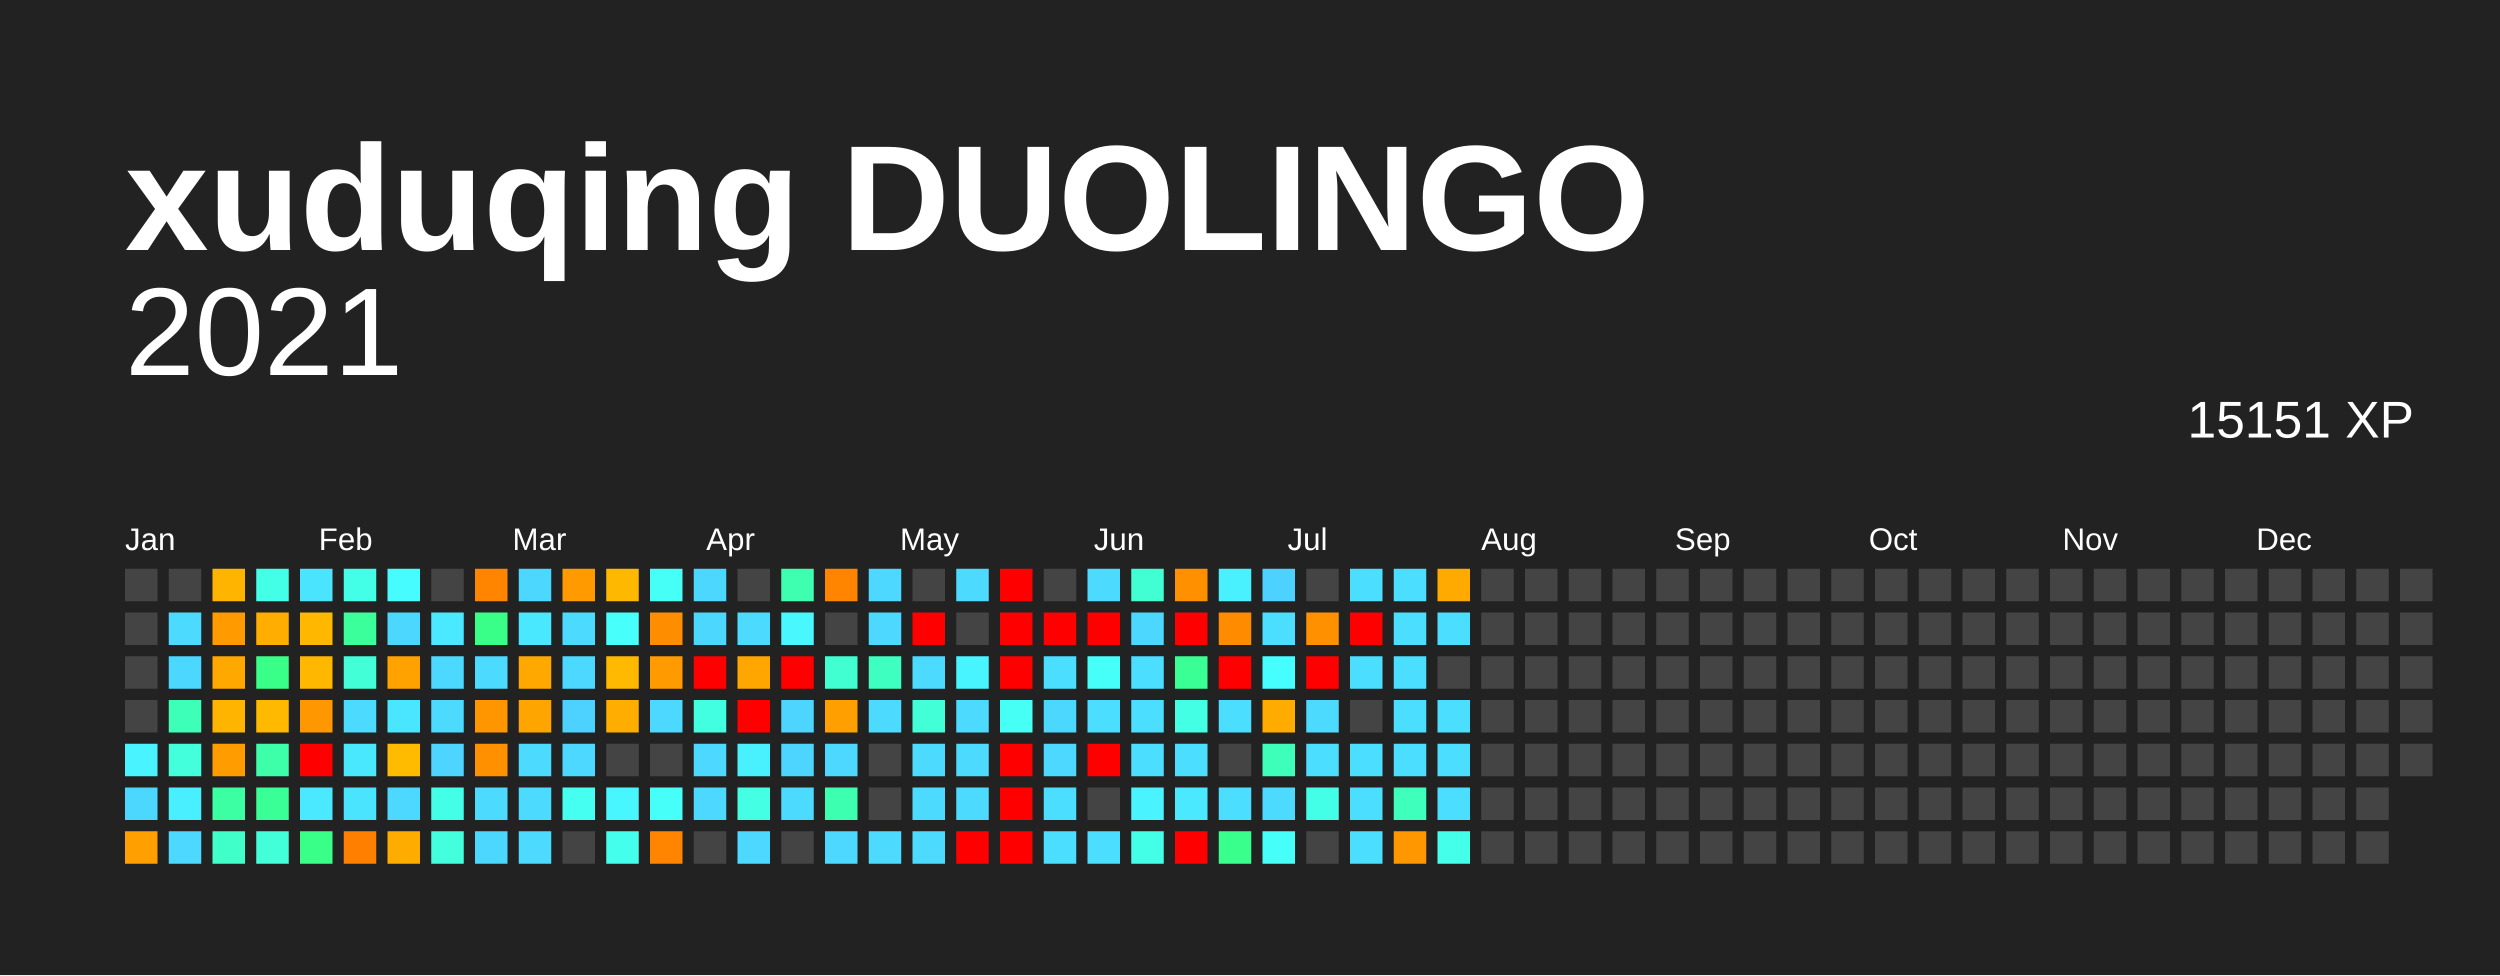
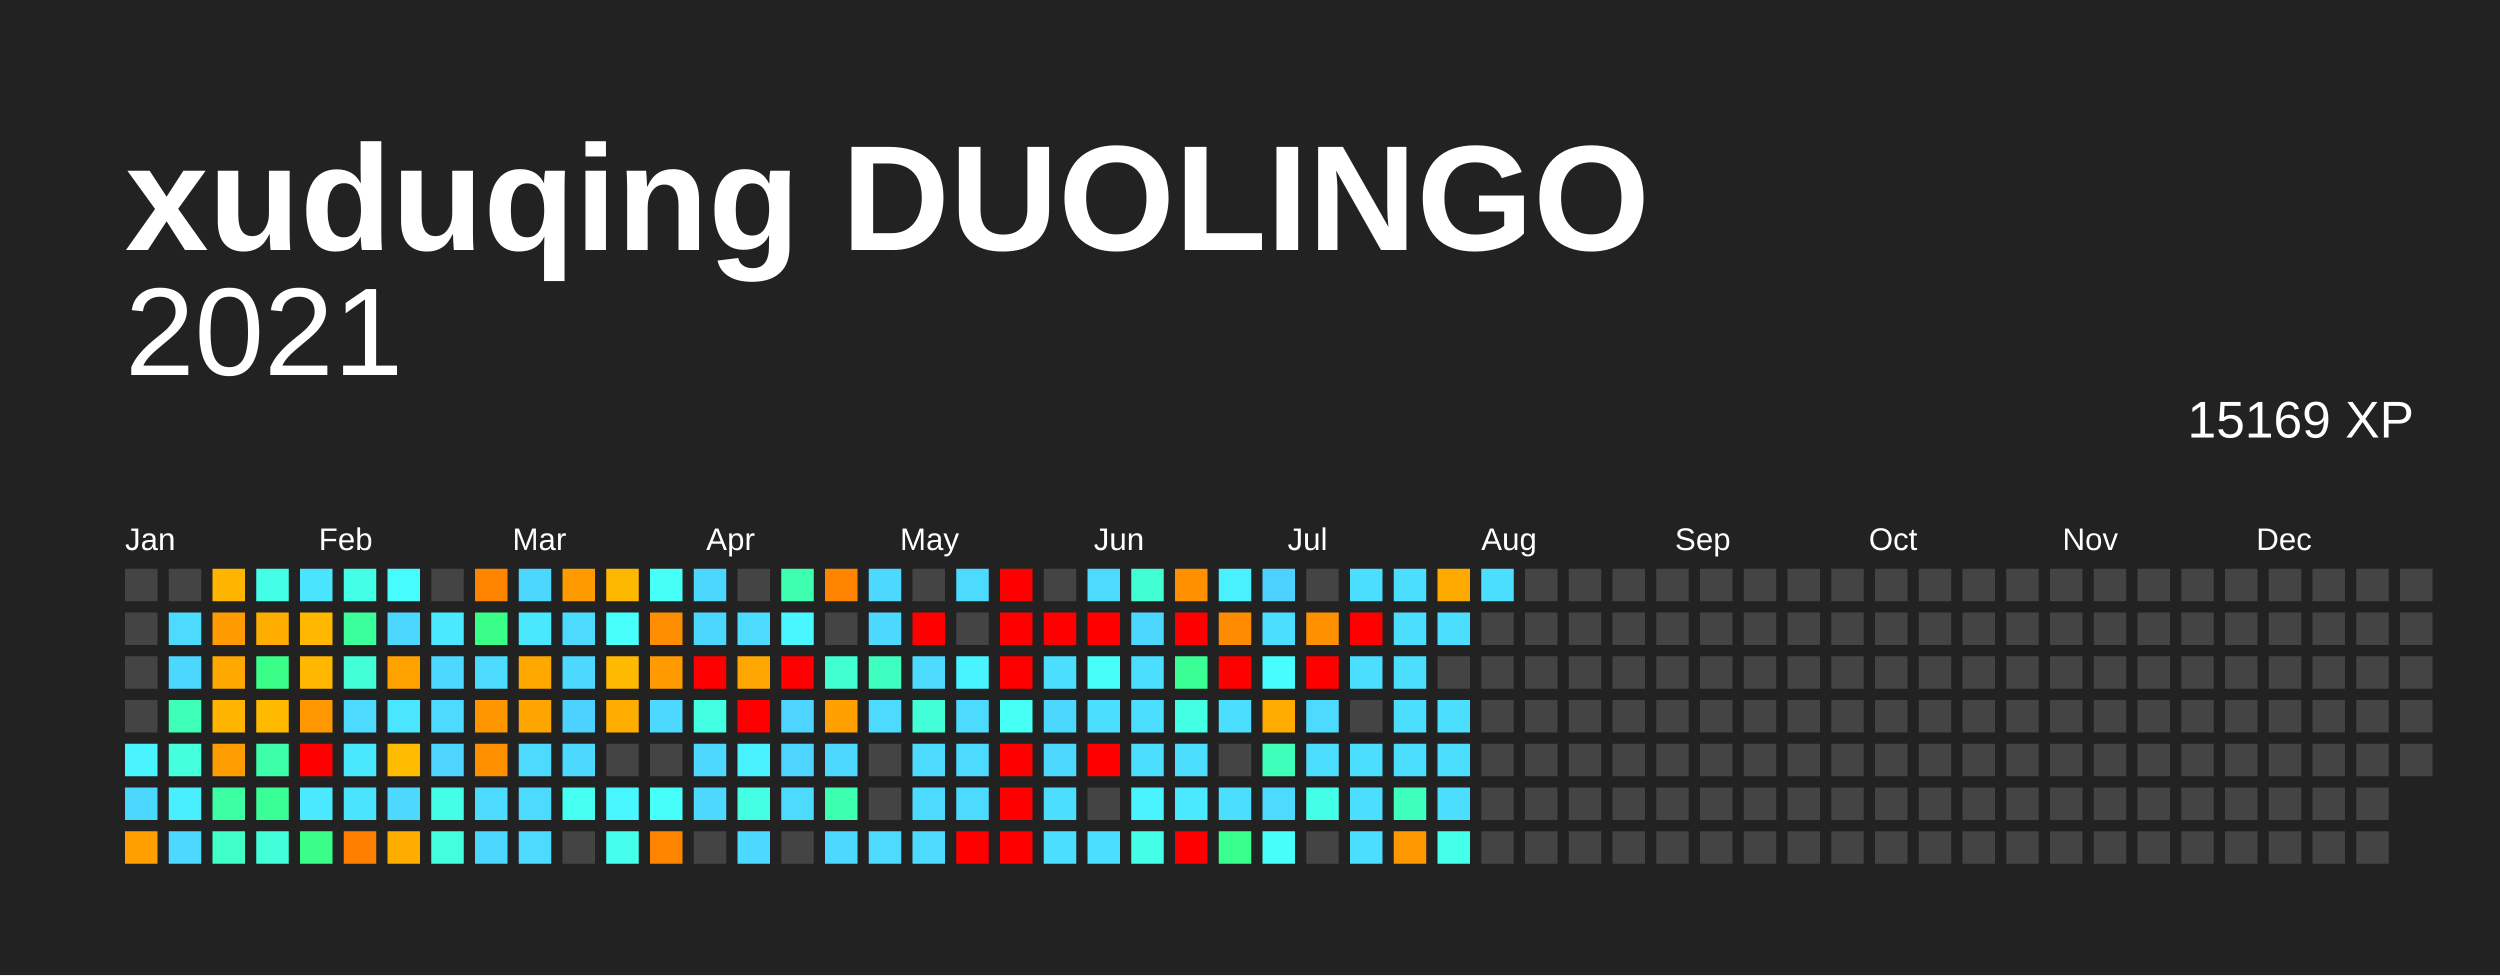
<svg xmlns="http://www.w3.org/2000/svg" baseProfile="full" height="78mm" version="1.1" viewBox="0,0,200,78" width="200mm">
  <defs />
  <rect fill="#222222" height="78" width="200" x="0" y="0" />
  <text fill="#FFFFFF" style="font-size:12px; font-family:Arial; font-weight:bold;" x="10" y="20">xuduqing DUOLINGO</text>
  <text alignment-baseline="hanging" fill="#FFFFFF" style="font-size:10.0px; font-family:Arial;" x="10" y="30">2021</text>
-   <text alignment-baseline="hanging" fill="#FFFFFF" style="font-size:4.125px; font-family:Arial;" x="175" y="35">15151 XP</text>
+   <text alignment-baseline="hanging" fill="#FFFFFF" style="font-size:4.125px; font-family:Arial;" x="175" y="35">15169 XP</text>
  <text fill="#FFFFFF" style="font-size:2.5px; font-family:Arial" x="10.0" y="44">Jan</text>
  <text fill="#FFFFFF" style="font-size:2.5px; font-family:Arial" x="25.5" y="44">Feb</text>
  <text fill="#FFFFFF" style="font-size:2.5px; font-family:Arial" x="41.0" y="44">Mar</text>
  <text fill="#FFFFFF" style="font-size:2.5px; font-family:Arial" x="56.5" y="44">Apr</text>
  <text fill="#FFFFFF" style="font-size:2.5px; font-family:Arial" x="72.0" y="44">May</text>
  <text fill="#FFFFFF" style="font-size:2.5px; font-family:Arial" x="87.5" y="44">Jun</text>
  <text fill="#FFFFFF" style="font-size:2.5px; font-family:Arial" x="103.0" y="44">Jul</text>
  <text fill="#FFFFFF" style="font-size:2.5px; font-family:Arial" x="118.5" y="44">Aug</text>
  <text fill="#FFFFFF" style="font-size:2.5px; font-family:Arial" x="134.0" y="44">Sep</text>
  <text fill="#FFFFFF" style="font-size:2.5px; font-family:Arial" x="149.5" y="44">Oct</text>
  <text fill="#FFFFFF" style="font-size:2.5px; font-family:Arial" x="165.0" y="44">Nov</text>
  <text fill="#FFFFFF" style="font-size:2.5px; font-family:Arial" x="180.5" y="44">Dec</text>
  <rect fill="#444444" height="2.6" width="2.6" x="10.0" y="45.5" />
  <rect fill="#444444" height="2.6" width="2.6" x="10.0" y="49.0" />
  <rect fill="#444444" height="2.6" width="2.6" x="10.0" y="52.5" />
  <rect fill="#444444" height="2.6" width="2.6" x="10.0" y="56.0" />
  <rect fill="#49f3ff" height="2.6" width="2.6" x="10.0" y="59.5" />
  <rect fill="#4cd7ff" height="2.6" width="2.6" x="10.0" y="63.0" />
  <rect fill="#ff9f00" height="2.6" width="2.6" x="10.0" y="66.5" />
  <rect fill="#444444" height="2.6" width="2.6" x="13.5" y="45.5" />
  <rect fill="#4cdaff" height="2.6" width="2.6" x="13.5" y="49.0" />
  <rect fill="#4cd7ff" height="2.6" width="2.6" x="13.5" y="52.5" />
  <rect fill="#3effb7" height="2.6" width="2.6" x="13.5" y="56.0" />
  <rect fill="#43ffdc" height="2.6" width="2.6" x="13.5" y="59.5" />
  <rect fill="#49eeff" height="2.6" width="2.6" x="13.5" y="63.0" />
  <rect fill="#4cd8ff" height="2.6" width="2.6" x="13.5" y="66.5" />
  <rect fill="#ffb500" height="2.6" width="2.6" x="17.0" y="45.5" />
  <rect fill="#ff9a00" height="2.6" width="2.6" x="17.0" y="49.0" />
  <rect fill="#ffa800" height="2.6" width="2.6" x="17.0" y="52.5" />
  <rect fill="#ffb500" height="2.6" width="2.6" x="17.0" y="56.0" />
  <rect fill="#ff9c00" height="2.6" width="2.6" x="17.0" y="59.5" />
  <rect fill="#3cffa4" height="2.6" width="2.6" x="17.0" y="63.0" />
  <rect fill="#40ffc9" height="2.6" width="2.6" x="17.0" y="66.5" />
  <rect fill="#44ffe8" height="2.6" width="2.6" x="20.5" y="45.5" />
  <rect fill="#ffae00" height="2.6" width="2.6" x="20.5" y="49.0" />
  <rect fill="#39ff88" height="2.6" width="2.6" x="20.5" y="52.5" />
  <rect fill="#ffba00" height="2.6" width="2.6" x="20.5" y="56.0" />
  <rect fill="#3dffa9" height="2.6" width="2.6" x="20.5" y="59.5" />
  <rect fill="#3aff97" height="2.6" width="2.6" x="20.5" y="63.0" />
  <rect fill="#42ffda" height="2.6" width="2.6" x="20.5" y="66.5" />
  <rect fill="#4be4ff" height="2.6" width="2.6" x="24.0" y="45.5" />
  <rect fill="#ffb700" height="2.6" width="2.6" x="24.0" y="49.0" />
  <rect fill="#ffb700" height="2.6" width="2.6" x="24.0" y="52.5" />
  <rect fill="#ff9700" height="2.6" width="2.6" x="24.0" y="56.0" />
  <rect fill="red" height="2.6" width="2.6" x="24.0" y="59.5" />
  <rect fill="#4ae9ff" height="2.6" width="2.6" x="24.0" y="63.0" />
  <rect fill="#39ff88" height="2.6" width="2.6" x="24.0" y="66.5" />
  <rect fill="#44ffe8" height="2.6" width="2.6" x="27.5" y="45.5" />
  <rect fill="#3bff9b" height="2.6" width="2.6" x="27.5" y="49.0" />
  <rect fill="#42ffd8" height="2.6" width="2.6" x="27.5" y="52.5" />
  <rect fill="#4cdaff" height="2.6" width="2.6" x="27.5" y="56.0" />
  <rect fill="#4ae8ff" height="2.6" width="2.6" x="27.5" y="59.5" />
  <rect fill="#4be4ff" height="2.6" width="2.6" x="27.5" y="63.0" />
  <rect fill="#ff7f00" height="2.6" width="2.6" x="27.5" y="66.5" />
  <rect fill="#47fcff" height="2.6" width="2.6" x="31.0" y="45.5" />
  <rect fill="#4cd7ff" height="2.6" width="2.6" x="31.0" y="49.0" />
  <rect fill="#ffa200" height="2.6" width="2.6" x="31.0" y="52.5" />
  <rect fill="#4ae6ff" height="2.6" width="2.6" x="31.0" y="56.0" />
  <rect fill="#ffbb00" height="2.6" width="2.6" x="31.0" y="59.5" />
  <rect fill="#4cd8ff" height="2.6" width="2.6" x="31.0" y="63.0" />
  <rect fill="#ffac00" height="2.6" width="2.6" x="31.0" y="66.5" />
  <rect fill="#444444" height="2.6" width="2.6" x="34.5" y="45.5" />
  <rect fill="#4ae9ff" height="2.6" width="2.6" x="34.5" y="49.0" />
  <rect fill="#4cd8ff" height="2.6" width="2.6" x="34.5" y="52.5" />
  <rect fill="#4cdaff" height="2.6" width="2.6" x="34.5" y="56.0" />
  <rect fill="#4dd5ff" height="2.6" width="2.6" x="34.5" y="59.5" />
  <rect fill="#44ffe8" height="2.6" width="2.6" x="34.5" y="63.0" />
  <rect fill="#43ffde" height="2.6" width="2.6" x="34.5" y="66.5" />
  <rect fill="#ff8500" height="2.6" width="2.6" x="38.0" y="45.5" />
  <rect fill="#39ff88" height="2.6" width="2.6" x="38.0" y="49.0" />
  <rect fill="#4cdaff" height="2.6" width="2.6" x="38.0" y="52.5" />
  <rect fill="#ff9600" height="2.6" width="2.6" x="38.0" y="56.0" />
  <rect fill="#ff9000" height="2.6" width="2.6" x="38.0" y="59.5" />
  <rect fill="#4cdaff" height="2.6" width="2.6" x="38.0" y="63.0" />
  <rect fill="#4cd7ff" height="2.6" width="2.6" x="38.0" y="66.5" />
  <rect fill="#4cd7ff" height="2.6" width="2.6" x="41.5" y="45.5" />
  <rect fill="#4ae8ff" height="2.6" width="2.6" x="41.5" y="49.0" />
  <rect fill="#ffa900" height="2.6" width="2.6" x="41.5" y="52.5" />
  <rect fill="#ffa500" height="2.6" width="2.6" x="41.5" y="56.0" />
  <rect fill="#4cdbff" height="2.6" width="2.6" x="41.5" y="59.5" />
  <rect fill="#4cdbff" height="2.6" width="2.6" x="41.5" y="63.0" />
  <rect fill="#4cdaff" height="2.6" width="2.6" x="41.5" y="66.5" />
  <rect fill="#ff9a00" height="2.6" width="2.6" x="45.0" y="45.5" />
  <rect fill="#4cdbff" height="2.6" width="2.6" x="45.0" y="49.0" />
  <rect fill="#4cd8ff" height="2.6" width="2.6" x="45.0" y="52.5" />
  <rect fill="#4dd2ff" height="2.6" width="2.6" x="45.0" y="56.0" />
  <rect fill="#4cd8ff" height="2.6" width="2.6" x="45.0" y="59.5" />
  <rect fill="#45fff0" height="2.6" width="2.6" x="45.0" y="63.0" />
  <rect fill="#444444" height="2.6" width="2.6" x="45.0" y="66.5" />
  <rect fill="#ffb800" height="2.6" width="2.6" x="48.5" y="45.5" />
  <rect fill="#47fffb" height="2.6" width="2.6" x="48.5" y="49.0" />
  <rect fill="#ffb900" height="2.6" width="2.6" x="48.5" y="52.5" />
  <rect fill="#ffae00" height="2.6" width="2.6" x="48.5" y="56.0" />
  <rect fill="#444444" height="2.6" width="2.6" x="48.5" y="59.5" />
  <rect fill="#48f6ff" height="2.6" width="2.6" x="48.5" y="63.0" />
  <rect fill="#44ffeb" height="2.6" width="2.6" x="48.5" y="66.5" />
  <rect fill="#46fff6" height="2.6" width="2.6" x="52.0" y="45.5" />
  <rect fill="#ff8d00" height="2.6" width="2.6" x="52.0" y="49.0" />
  <rect fill="#ff9b00" height="2.6" width="2.6" x="52.0" y="52.5" />
  <rect fill="#4cd8ff" height="2.6" width="2.6" x="52.0" y="56.0" />
  <rect fill="#444444" height="2.6" width="2.6" x="52.0" y="59.5" />
  <rect fill="#46fff8" height="2.6" width="2.6" x="52.0" y="63.0" />
  <rect fill="#ff8500" height="2.6" width="2.6" x="52.0" y="66.5" />
  <rect fill="#4cd7ff" height="2.6" width="2.6" x="55.5" y="45.5" />
  <rect fill="#4cd7ff" height="2.6" width="2.6" x="55.5" y="49.0" />
  <rect fill="red" height="2.6" width="2.6" x="55.5" y="52.5" />
  <rect fill="#43ffe1" height="2.6" width="2.6" x="55.5" y="56.0" />
  <rect fill="#4cd8ff" height="2.6" width="2.6" x="55.5" y="59.5" />
  <rect fill="#4cd8ff" height="2.6" width="2.6" x="55.5" y="63.0" />
  <rect fill="#444444" height="2.6" width="2.6" x="55.5" y="66.5" />
  <rect fill="#444444" height="2.6" width="2.6" x="59.0" y="45.5" />
  <rect fill="#4cdaff" height="2.6" width="2.6" x="59.0" y="49.0" />
  <rect fill="#ffa700" height="2.6" width="2.6" x="59.0" y="52.5" />
  <rect fill="red" height="2.6" width="2.6" x="59.0" y="56.0" />
  <rect fill="#49f1ff" height="2.6" width="2.6" x="59.0" y="59.5" />
  <rect fill="#44ffe4" height="2.6" width="2.6" x="59.0" y="63.0" />
  <rect fill="#4cd8ff" height="2.6" width="2.6" x="59.0" y="66.5" />
  <rect fill="#3dffaf" height="2.6" width="2.6" x="62.5" y="45.5" />
  <rect fill="#48f7ff" height="2.6" width="2.6" x="62.5" y="49.0" />
  <rect fill="red" height="2.6" width="2.6" x="62.5" y="52.5" />
  <rect fill="#4dd5ff" height="2.6" width="2.6" x="62.5" y="56.0" />
  <rect fill="#4dd5ff" height="2.6" width="2.6" x="62.5" y="59.5" />
  <rect fill="#4cdaff" height="2.6" width="2.6" x="62.5" y="63.0" />
  <rect fill="#444444" height="2.6" width="2.6" x="62.5" y="66.5" />
  <rect fill="#ff8500" height="2.6" width="2.6" x="66.0" y="45.5" />
  <rect fill="#444444" height="2.6" width="2.6" x="66.0" y="49.0" />
  <rect fill="#41ffd0" height="2.6" width="2.6" x="66.0" y="52.5" />
  <rect fill="#ff9f00" height="2.6" width="2.6" x="66.0" y="56.0" />
  <rect fill="#4cd8ff" height="2.6" width="2.6" x="66.0" y="59.5" />
  <rect fill="#3dffb0" height="2.6" width="2.6" x="66.0" y="63.0" />
  <rect fill="#4cd8ff" height="2.6" width="2.6" x="66.0" y="66.5" />
  <rect fill="#4cd8ff" height="2.6" width="2.6" x="69.5" y="45.5" />
  <rect fill="#4cd8ff" height="2.6" width="2.6" x="69.5" y="49.0" />
  <rect fill="#3fffc0" height="2.6" width="2.6" x="69.5" y="52.5" />
  <rect fill="#4cdbff" height="2.6" width="2.6" x="69.5" y="56.0" />
  <rect fill="#444444" height="2.6" width="2.6" x="69.5" y="59.5" />
  <rect fill="#444444" height="2.6" width="2.6" x="69.5" y="63.0" />
  <rect fill="#4cdbff" height="2.6" width="2.6" x="69.5" y="66.5" />
  <rect fill="#444444" height="2.6" width="2.6" x="73.0" y="45.5" />
  <rect fill="red" height="2.6" width="2.6" x="73.0" y="49.0" />
  <rect fill="#4cdbff" height="2.6" width="2.6" x="73.0" y="52.5" />
  <rect fill="#42ffd7" height="2.6" width="2.6" x="73.0" y="56.0" />
  <rect fill="#4cdbff" height="2.6" width="2.6" x="73.0" y="59.5" />
  <rect fill="#4cdbff" height="2.6" width="2.6" x="73.0" y="63.0" />
  <rect fill="#4cdbff" height="2.6" width="2.6" x="73.0" y="66.5" />
  <rect fill="#4cdbff" height="2.6" width="2.6" x="76.5" y="45.5" />
  <rect fill="#444444" height="2.6" width="2.6" x="76.5" y="49.0" />
  <rect fill="#48f4ff" height="2.6" width="2.6" x="76.5" y="52.5" />
  <rect fill="#4cdbff" height="2.6" width="2.6" x="76.5" y="56.0" />
  <rect fill="#4cdbff" height="2.6" width="2.6" x="76.5" y="59.5" />
  <rect fill="#4cdbff" height="2.6" width="2.6" x="76.5" y="63.0" />
  <rect fill="red" height="2.6" width="2.6" x="76.5" y="66.5" />
  <rect fill="red" height="2.6" width="2.6" x="80.0" y="45.5" />
  <rect fill="red" height="2.6" width="2.6" x="80.0" y="49.0" />
  <rect fill="red" height="2.6" width="2.6" x="80.0" y="52.5" />
  <rect fill="#46fff5" height="2.6" width="2.6" x="80.0" y="56.0" />
  <rect fill="red" height="2.6" width="2.6" x="80.0" y="59.5" />
  <rect fill="red" height="2.6" width="2.6" x="80.0" y="63.0" />
  <rect fill="red" height="2.6" width="2.6" x="80.0" y="66.5" />
  <rect fill="#444444" height="2.6" width="2.6" x="83.5" y="45.5" />
  <rect fill="red" height="2.6" width="2.6" x="83.5" y="49.0" />
  <rect fill="#4bdeff" height="2.6" width="2.6" x="83.5" y="52.5" />
  <rect fill="#4cd7ff" height="2.6" width="2.6" x="83.5" y="56.0" />
  <rect fill="#4cd8ff" height="2.6" width="2.6" x="83.5" y="59.5" />
  <rect fill="#4bdeff" height="2.6" width="2.6" x="83.5" y="63.0" />
  <rect fill="#4bdeff" height="2.6" width="2.6" x="83.5" y="66.5" />
  <rect fill="#4cdaff" height="2.6" width="2.6" x="87.0" y="45.5" />
  <rect fill="red" height="2.6" width="2.6" x="87.0" y="49.0" />
  <rect fill="#46fff8" height="2.6" width="2.6" x="87.0" y="52.5" />
  <rect fill="#4bdeff" height="2.6" width="2.6" x="87.0" y="56.0" />
  <rect fill="red" height="2.6" width="2.6" x="87.0" y="59.5" />
  <rect fill="#444444" height="2.6" width="2.6" x="87.0" y="63.0" />
  <rect fill="#4bdeff" height="2.6" width="2.6" x="87.0" y="66.5" />
  <rect fill="#41ffd2" height="2.6" width="2.6" x="90.5" y="45.5" />
  <rect fill="#4cd7ff" height="2.6" width="2.6" x="90.5" y="49.0" />
  <rect fill="#4bdeff" height="2.6" width="2.6" x="90.5" y="52.5" />
  <rect fill="#4bdeff" height="2.6" width="2.6" x="90.5" y="56.0" />
  <rect fill="#4bdeff" height="2.6" width="2.6" x="90.5" y="59.5" />
  <rect fill="#49f3ff" height="2.6" width="2.6" x="90.5" y="63.0" />
  <rect fill="#44ffe8" height="2.6" width="2.6" x="90.5" y="66.5" />
  <rect fill="#ff9000" height="2.6" width="2.6" x="94.0" y="45.5" />
  <rect fill="red" height="2.6" width="2.6" x="94.0" y="49.0" />
  <rect fill="#3aff95" height="2.6" width="2.6" x="94.0" y="52.5" />
  <rect fill="#43ffe3" height="2.6" width="2.6" x="94.0" y="56.0" />
  <rect fill="#4bdeff" height="2.6" width="2.6" x="94.0" y="59.5" />
  <rect fill="#4ae9ff" height="2.6" width="2.6" x="94.0" y="63.0" />
  <rect fill="red" height="2.6" width="2.6" x="94.0" y="66.5" />
  <rect fill="#49f1ff" height="2.6" width="2.6" x="97.5" y="45.5" />
  <rect fill="#ff8b00" height="2.6" width="2.6" x="97.5" y="49.0" />
  <rect fill="red" height="2.6" width="2.6" x="97.5" y="52.5" />
  <rect fill="#4bdeff" height="2.6" width="2.6" x="97.5" y="56.0" />
  <rect fill="#444444" height="2.6" width="2.6" x="97.5" y="59.5" />
  <rect fill="#4bdeff" height="2.6" width="2.6" x="97.5" y="63.0" />
  <rect fill="#39ff8c" height="2.6" width="2.6" x="97.5" y="66.5" />
  <rect fill="#4dd2ff" height="2.6" width="2.6" x="101.0" y="45.5" />
  <rect fill="#4bdeff" height="2.6" width="2.6" x="101.0" y="49.0" />
  <rect fill="#47feff" height="2.6" width="2.6" x="101.0" y="52.5" />
  <rect fill="#ffab00" height="2.6" width="2.6" x="101.0" y="56.0" />
  <rect fill="#3effb9" height="2.6" width="2.6" x="101.0" y="59.5" />
  <rect fill="#4cdbff" height="2.6" width="2.6" x="101.0" y="63.0" />
  <rect fill="#46fff8" height="2.6" width="2.6" x="101.0" y="66.5" />
  <rect fill="#444444" height="2.6" width="2.6" x="104.5" y="45.5" />
  <rect fill="#ff9000" height="2.6" width="2.6" x="104.5" y="49.0" />
  <rect fill="red" height="2.6" width="2.6" x="104.5" y="52.5" />
  <rect fill="#4cdbff" height="2.6" width="2.6" x="104.5" y="56.0" />
  <rect fill="#4bdeff" height="2.6" width="2.6" x="104.5" y="59.5" />
  <rect fill="#44ffe8" height="2.6" width="2.6" x="104.5" y="63.0" />
  <rect fill="#444444" height="2.6" width="2.6" x="104.5" y="66.5" />
  <rect fill="#4bdeff" height="2.6" width="2.6" x="108.0" y="45.5" />
  <rect fill="red" height="2.6" width="2.6" x="108.0" y="49.0" />
  <rect fill="#4bdeff" height="2.6" width="2.6" x="108.0" y="52.5" />
  <rect fill="#444444" height="2.6" width="2.6" x="108.0" y="56.0" />
  <rect fill="#4bdeff" height="2.6" width="2.6" x="108.0" y="59.5" />
  <rect fill="#4bdeff" height="2.6" width="2.6" x="108.0" y="63.0" />
  <rect fill="#4bdeff" height="2.6" width="2.6" x="108.0" y="66.5" />
  <rect fill="#4bdeff" height="2.6" width="2.6" x="111.5" y="45.5" />
  <rect fill="#4bdeff" height="2.6" width="2.6" x="111.5" y="49.0" />
  <rect fill="#4bdeff" height="2.6" width="2.6" x="111.5" y="52.5" />
  <rect fill="#4bdeff" height="2.6" width="2.6" x="111.5" y="56.0" />
  <rect fill="#4bdeff" height="2.6" width="2.6" x="111.5" y="59.5" />
  <rect fill="#3fffbd" height="2.6" width="2.6" x="111.5" y="63.0" />
  <rect fill="#ff9800" height="2.6" width="2.6" x="111.5" y="66.5" />
  <rect fill="#ffaa00" height="2.6" width="2.6" x="115.0" y="45.5" />
  <rect fill="#4bdeff" height="2.6" width="2.6" x="115.0" y="49.0" />
  <rect fill="#444444" height="2.6" width="2.6" x="115.0" y="52.5" />
  <rect fill="#4bdeff" height="2.6" width="2.6" x="115.0" y="56.0" />
  <rect fill="#4bdeff" height="2.6" width="2.6" x="115.0" y="59.5" />
  <rect fill="#4bdeff" height="2.6" width="2.6" x="115.0" y="63.0" />
  <rect fill="#44ffe9" height="2.6" width="2.6" x="115.0" y="66.5" />
-   <rect fill="#444444" height="2.6" width="2.6" x="118.5" y="45.5" />
+   <rect fill="#4bdeff" height="2.6" width="2.6" x="118.5" y="45.5" />
  <rect fill="#444444" height="2.6" width="2.6" x="118.5" y="49.0" />
  <rect fill="#444444" height="2.6" width="2.6" x="118.5" y="52.5" />
  <rect fill="#444444" height="2.6" width="2.6" x="118.5" y="56.0" />
  <rect fill="#444444" height="2.6" width="2.6" x="118.5" y="59.5" />
  <rect fill="#444444" height="2.6" width="2.6" x="118.5" y="63.0" />
  <rect fill="#444444" height="2.6" width="2.6" x="118.5" y="66.5" />
  <rect fill="#444444" height="2.6" width="2.6" x="122.0" y="45.5" />
  <rect fill="#444444" height="2.6" width="2.6" x="122.0" y="49.0" />
  <rect fill="#444444" height="2.6" width="2.6" x="122.0" y="52.5" />
  <rect fill="#444444" height="2.6" width="2.6" x="122.0" y="56.0" />
  <rect fill="#444444" height="2.6" width="2.6" x="122.0" y="59.5" />
  <rect fill="#444444" height="2.6" width="2.6" x="122.0" y="63.0" />
  <rect fill="#444444" height="2.6" width="2.6" x="122.0" y="66.5" />
  <rect fill="#444444" height="2.6" width="2.6" x="125.5" y="45.5" />
  <rect fill="#444444" height="2.6" width="2.6" x="125.5" y="49.0" />
  <rect fill="#444444" height="2.6" width="2.6" x="125.5" y="52.5" />
  <rect fill="#444444" height="2.6" width="2.6" x="125.5" y="56.0" />
  <rect fill="#444444" height="2.6" width="2.6" x="125.5" y="59.5" />
  <rect fill="#444444" height="2.6" width="2.6" x="125.5" y="63.0" />
  <rect fill="#444444" height="2.6" width="2.6" x="125.5" y="66.5" />
  <rect fill="#444444" height="2.6" width="2.6" x="129.0" y="45.5" />
  <rect fill="#444444" height="2.6" width="2.6" x="129.0" y="49.0" />
  <rect fill="#444444" height="2.6" width="2.6" x="129.0" y="52.5" />
  <rect fill="#444444" height="2.6" width="2.6" x="129.0" y="56.0" />
  <rect fill="#444444" height="2.6" width="2.6" x="129.0" y="59.5" />
  <rect fill="#444444" height="2.6" width="2.6" x="129.0" y="63.0" />
  <rect fill="#444444" height="2.6" width="2.6" x="129.0" y="66.5" />
  <rect fill="#444444" height="2.6" width="2.6" x="132.5" y="45.5" />
  <rect fill="#444444" height="2.6" width="2.6" x="132.5" y="49.0" />
  <rect fill="#444444" height="2.6" width="2.6" x="132.5" y="52.5" />
  <rect fill="#444444" height="2.6" width="2.6" x="132.5" y="56.0" />
  <rect fill="#444444" height="2.6" width="2.6" x="132.5" y="59.5" />
  <rect fill="#444444" height="2.6" width="2.6" x="132.5" y="63.0" />
  <rect fill="#444444" height="2.6" width="2.6" x="132.5" y="66.5" />
  <rect fill="#444444" height="2.6" width="2.6" x="136.0" y="45.5" />
  <rect fill="#444444" height="2.6" width="2.6" x="136.0" y="49.0" />
  <rect fill="#444444" height="2.6" width="2.6" x="136.0" y="52.5" />
  <rect fill="#444444" height="2.6" width="2.6" x="136.0" y="56.0" />
  <rect fill="#444444" height="2.6" width="2.6" x="136.0" y="59.5" />
  <rect fill="#444444" height="2.6" width="2.6" x="136.0" y="63.0" />
  <rect fill="#444444" height="2.6" width="2.6" x="136.0" y="66.5" />
  <rect fill="#444444" height="2.6" width="2.6" x="139.5" y="45.5" />
  <rect fill="#444444" height="2.6" width="2.6" x="139.5" y="49.0" />
  <rect fill="#444444" height="2.6" width="2.6" x="139.5" y="52.5" />
  <rect fill="#444444" height="2.6" width="2.6" x="139.5" y="56.0" />
  <rect fill="#444444" height="2.6" width="2.6" x="139.5" y="59.5" />
  <rect fill="#444444" height="2.6" width="2.6" x="139.5" y="63.0" />
  <rect fill="#444444" height="2.6" width="2.6" x="139.5" y="66.5" />
  <rect fill="#444444" height="2.6" width="2.6" x="143.0" y="45.5" />
  <rect fill="#444444" height="2.6" width="2.6" x="143.0" y="49.0" />
  <rect fill="#444444" height="2.6" width="2.6" x="143.0" y="52.5" />
  <rect fill="#444444" height="2.6" width="2.6" x="143.0" y="56.0" />
  <rect fill="#444444" height="2.6" width="2.6" x="143.0" y="59.5" />
  <rect fill="#444444" height="2.6" width="2.6" x="143.0" y="63.0" />
  <rect fill="#444444" height="2.6" width="2.6" x="143.0" y="66.5" />
  <rect fill="#444444" height="2.6" width="2.6" x="146.5" y="45.5" />
  <rect fill="#444444" height="2.6" width="2.6" x="146.5" y="49.0" />
  <rect fill="#444444" height="2.6" width="2.6" x="146.5" y="52.5" />
  <rect fill="#444444" height="2.6" width="2.6" x="146.5" y="56.0" />
  <rect fill="#444444" height="2.6" width="2.6" x="146.5" y="59.5" />
  <rect fill="#444444" height="2.6" width="2.6" x="146.5" y="63.0" />
  <rect fill="#444444" height="2.6" width="2.6" x="146.5" y="66.5" />
  <rect fill="#444444" height="2.6" width="2.6" x="150.0" y="45.5" />
  <rect fill="#444444" height="2.6" width="2.6" x="150.0" y="49.0" />
  <rect fill="#444444" height="2.6" width="2.6" x="150.0" y="52.5" />
  <rect fill="#444444" height="2.6" width="2.6" x="150.0" y="56.0" />
  <rect fill="#444444" height="2.6" width="2.6" x="150.0" y="59.5" />
  <rect fill="#444444" height="2.6" width="2.6" x="150.0" y="63.0" />
  <rect fill="#444444" height="2.6" width="2.6" x="150.0" y="66.5" />
  <rect fill="#444444" height="2.6" width="2.6" x="153.5" y="45.5" />
  <rect fill="#444444" height="2.6" width="2.6" x="153.5" y="49.0" />
  <rect fill="#444444" height="2.6" width="2.6" x="153.5" y="52.5" />
  <rect fill="#444444" height="2.6" width="2.6" x="153.5" y="56.0" />
  <rect fill="#444444" height="2.6" width="2.6" x="153.5" y="59.5" />
  <rect fill="#444444" height="2.6" width="2.6" x="153.5" y="63.0" />
  <rect fill="#444444" height="2.6" width="2.6" x="153.5" y="66.5" />
  <rect fill="#444444" height="2.6" width="2.6" x="157.0" y="45.5" />
  <rect fill="#444444" height="2.6" width="2.6" x="157.0" y="49.0" />
  <rect fill="#444444" height="2.6" width="2.6" x="157.0" y="52.5" />
  <rect fill="#444444" height="2.6" width="2.6" x="157.0" y="56.0" />
  <rect fill="#444444" height="2.6" width="2.6" x="157.0" y="59.5" />
  <rect fill="#444444" height="2.6" width="2.6" x="157.0" y="63.0" />
  <rect fill="#444444" height="2.6" width="2.6" x="157.0" y="66.5" />
  <rect fill="#444444" height="2.6" width="2.6" x="160.5" y="45.5" />
  <rect fill="#444444" height="2.6" width="2.6" x="160.5" y="49.0" />
  <rect fill="#444444" height="2.6" width="2.6" x="160.5" y="52.5" />
  <rect fill="#444444" height="2.6" width="2.6" x="160.5" y="56.0" />
  <rect fill="#444444" height="2.6" width="2.6" x="160.5" y="59.5" />
  <rect fill="#444444" height="2.6" width="2.6" x="160.5" y="63.0" />
  <rect fill="#444444" height="2.6" width="2.6" x="160.5" y="66.5" />
  <rect fill="#444444" height="2.6" width="2.6" x="164.0" y="45.5" />
  <rect fill="#444444" height="2.6" width="2.6" x="164.0" y="49.0" />
  <rect fill="#444444" height="2.6" width="2.6" x="164.0" y="52.5" />
  <rect fill="#444444" height="2.6" width="2.6" x="164.0" y="56.0" />
  <rect fill="#444444" height="2.6" width="2.6" x="164.0" y="59.5" />
  <rect fill="#444444" height="2.6" width="2.6" x="164.0" y="63.0" />
  <rect fill="#444444" height="2.6" width="2.6" x="164.0" y="66.5" />
  <rect fill="#444444" height="2.6" width="2.6" x="167.5" y="45.5" />
  <rect fill="#444444" height="2.6" width="2.6" x="167.5" y="49.0" />
  <rect fill="#444444" height="2.6" width="2.6" x="167.5" y="52.5" />
  <rect fill="#444444" height="2.6" width="2.6" x="167.5" y="56.0" />
  <rect fill="#444444" height="2.6" width="2.6" x="167.5" y="59.5" />
  <rect fill="#444444" height="2.6" width="2.6" x="167.5" y="63.0" />
  <rect fill="#444444" height="2.6" width="2.6" x="167.5" y="66.5" />
  <rect fill="#444444" height="2.6" width="2.6" x="171.0" y="45.5" />
  <rect fill="#444444" height="2.6" width="2.6" x="171.0" y="49.0" />
  <rect fill="#444444" height="2.6" width="2.6" x="171.0" y="52.5" />
  <rect fill="#444444" height="2.6" width="2.6" x="171.0" y="56.0" />
  <rect fill="#444444" height="2.6" width="2.6" x="171.0" y="59.5" />
  <rect fill="#444444" height="2.6" width="2.6" x="171.0" y="63.0" />
  <rect fill="#444444" height="2.6" width="2.6" x="171.0" y="66.5" />
  <rect fill="#444444" height="2.6" width="2.6" x="174.5" y="45.5" />
  <rect fill="#444444" height="2.6" width="2.6" x="174.5" y="49.0" />
  <rect fill="#444444" height="2.6" width="2.6" x="174.5" y="52.5" />
  <rect fill="#444444" height="2.6" width="2.6" x="174.5" y="56.0" />
  <rect fill="#444444" height="2.6" width="2.6" x="174.5" y="59.5" />
  <rect fill="#444444" height="2.6" width="2.6" x="174.5" y="63.0" />
  <rect fill="#444444" height="2.6" width="2.6" x="174.5" y="66.5" />
  <rect fill="#444444" height="2.6" width="2.6" x="178.0" y="45.5" />
  <rect fill="#444444" height="2.6" width="2.6" x="178.0" y="49.0" />
  <rect fill="#444444" height="2.6" width="2.6" x="178.0" y="52.5" />
  <rect fill="#444444" height="2.6" width="2.6" x="178.0" y="56.0" />
  <rect fill="#444444" height="2.6" width="2.6" x="178.0" y="59.5" />
  <rect fill="#444444" height="2.6" width="2.6" x="178.0" y="63.0" />
  <rect fill="#444444" height="2.6" width="2.6" x="178.0" y="66.5" />
  <rect fill="#444444" height="2.6" width="2.6" x="181.5" y="45.5" />
  <rect fill="#444444" height="2.6" width="2.6" x="181.5" y="49.0" />
  <rect fill="#444444" height="2.6" width="2.6" x="181.5" y="52.5" />
  <rect fill="#444444" height="2.6" width="2.6" x="181.5" y="56.0" />
  <rect fill="#444444" height="2.6" width="2.6" x="181.5" y="59.5" />
  <rect fill="#444444" height="2.6" width="2.6" x="181.5" y="63.0" />
  <rect fill="#444444" height="2.6" width="2.6" x="181.5" y="66.5" />
  <rect fill="#444444" height="2.6" width="2.6" x="185.0" y="45.5" />
  <rect fill="#444444" height="2.6" width="2.6" x="185.0" y="49.0" />
  <rect fill="#444444" height="2.6" width="2.6" x="185.0" y="52.5" />
  <rect fill="#444444" height="2.6" width="2.6" x="185.0" y="56.0" />
  <rect fill="#444444" height="2.6" width="2.6" x="185.0" y="59.5" />
  <rect fill="#444444" height="2.6" width="2.6" x="185.0" y="63.0" />
  <rect fill="#444444" height="2.6" width="2.6" x="185.0" y="66.5" />
  <rect fill="#444444" height="2.6" width="2.6" x="188.5" y="45.5" />
  <rect fill="#444444" height="2.6" width="2.6" x="188.5" y="49.0" />
  <rect fill="#444444" height="2.6" width="2.6" x="188.5" y="52.5" />
  <rect fill="#444444" height="2.6" width="2.6" x="188.5" y="56.0" />
  <rect fill="#444444" height="2.6" width="2.6" x="188.5" y="59.5" />
  <rect fill="#444444" height="2.6" width="2.6" x="188.5" y="63.0" />
  <rect fill="#444444" height="2.6" width="2.6" x="188.5" y="66.5" />
  <rect fill="#444444" height="2.6" width="2.6" x="192.0" y="45.5" />
  <rect fill="#444444" height="2.6" width="2.6" x="192.0" y="49.0" />
  <rect fill="#444444" height="2.6" width="2.6" x="192.0" y="52.5" />
  <rect fill="#444444" height="2.6" width="2.6" x="192.0" y="56.0" />
  <rect fill="#444444" height="2.6" width="2.6" x="192.0" y="59.5" />
</svg>
